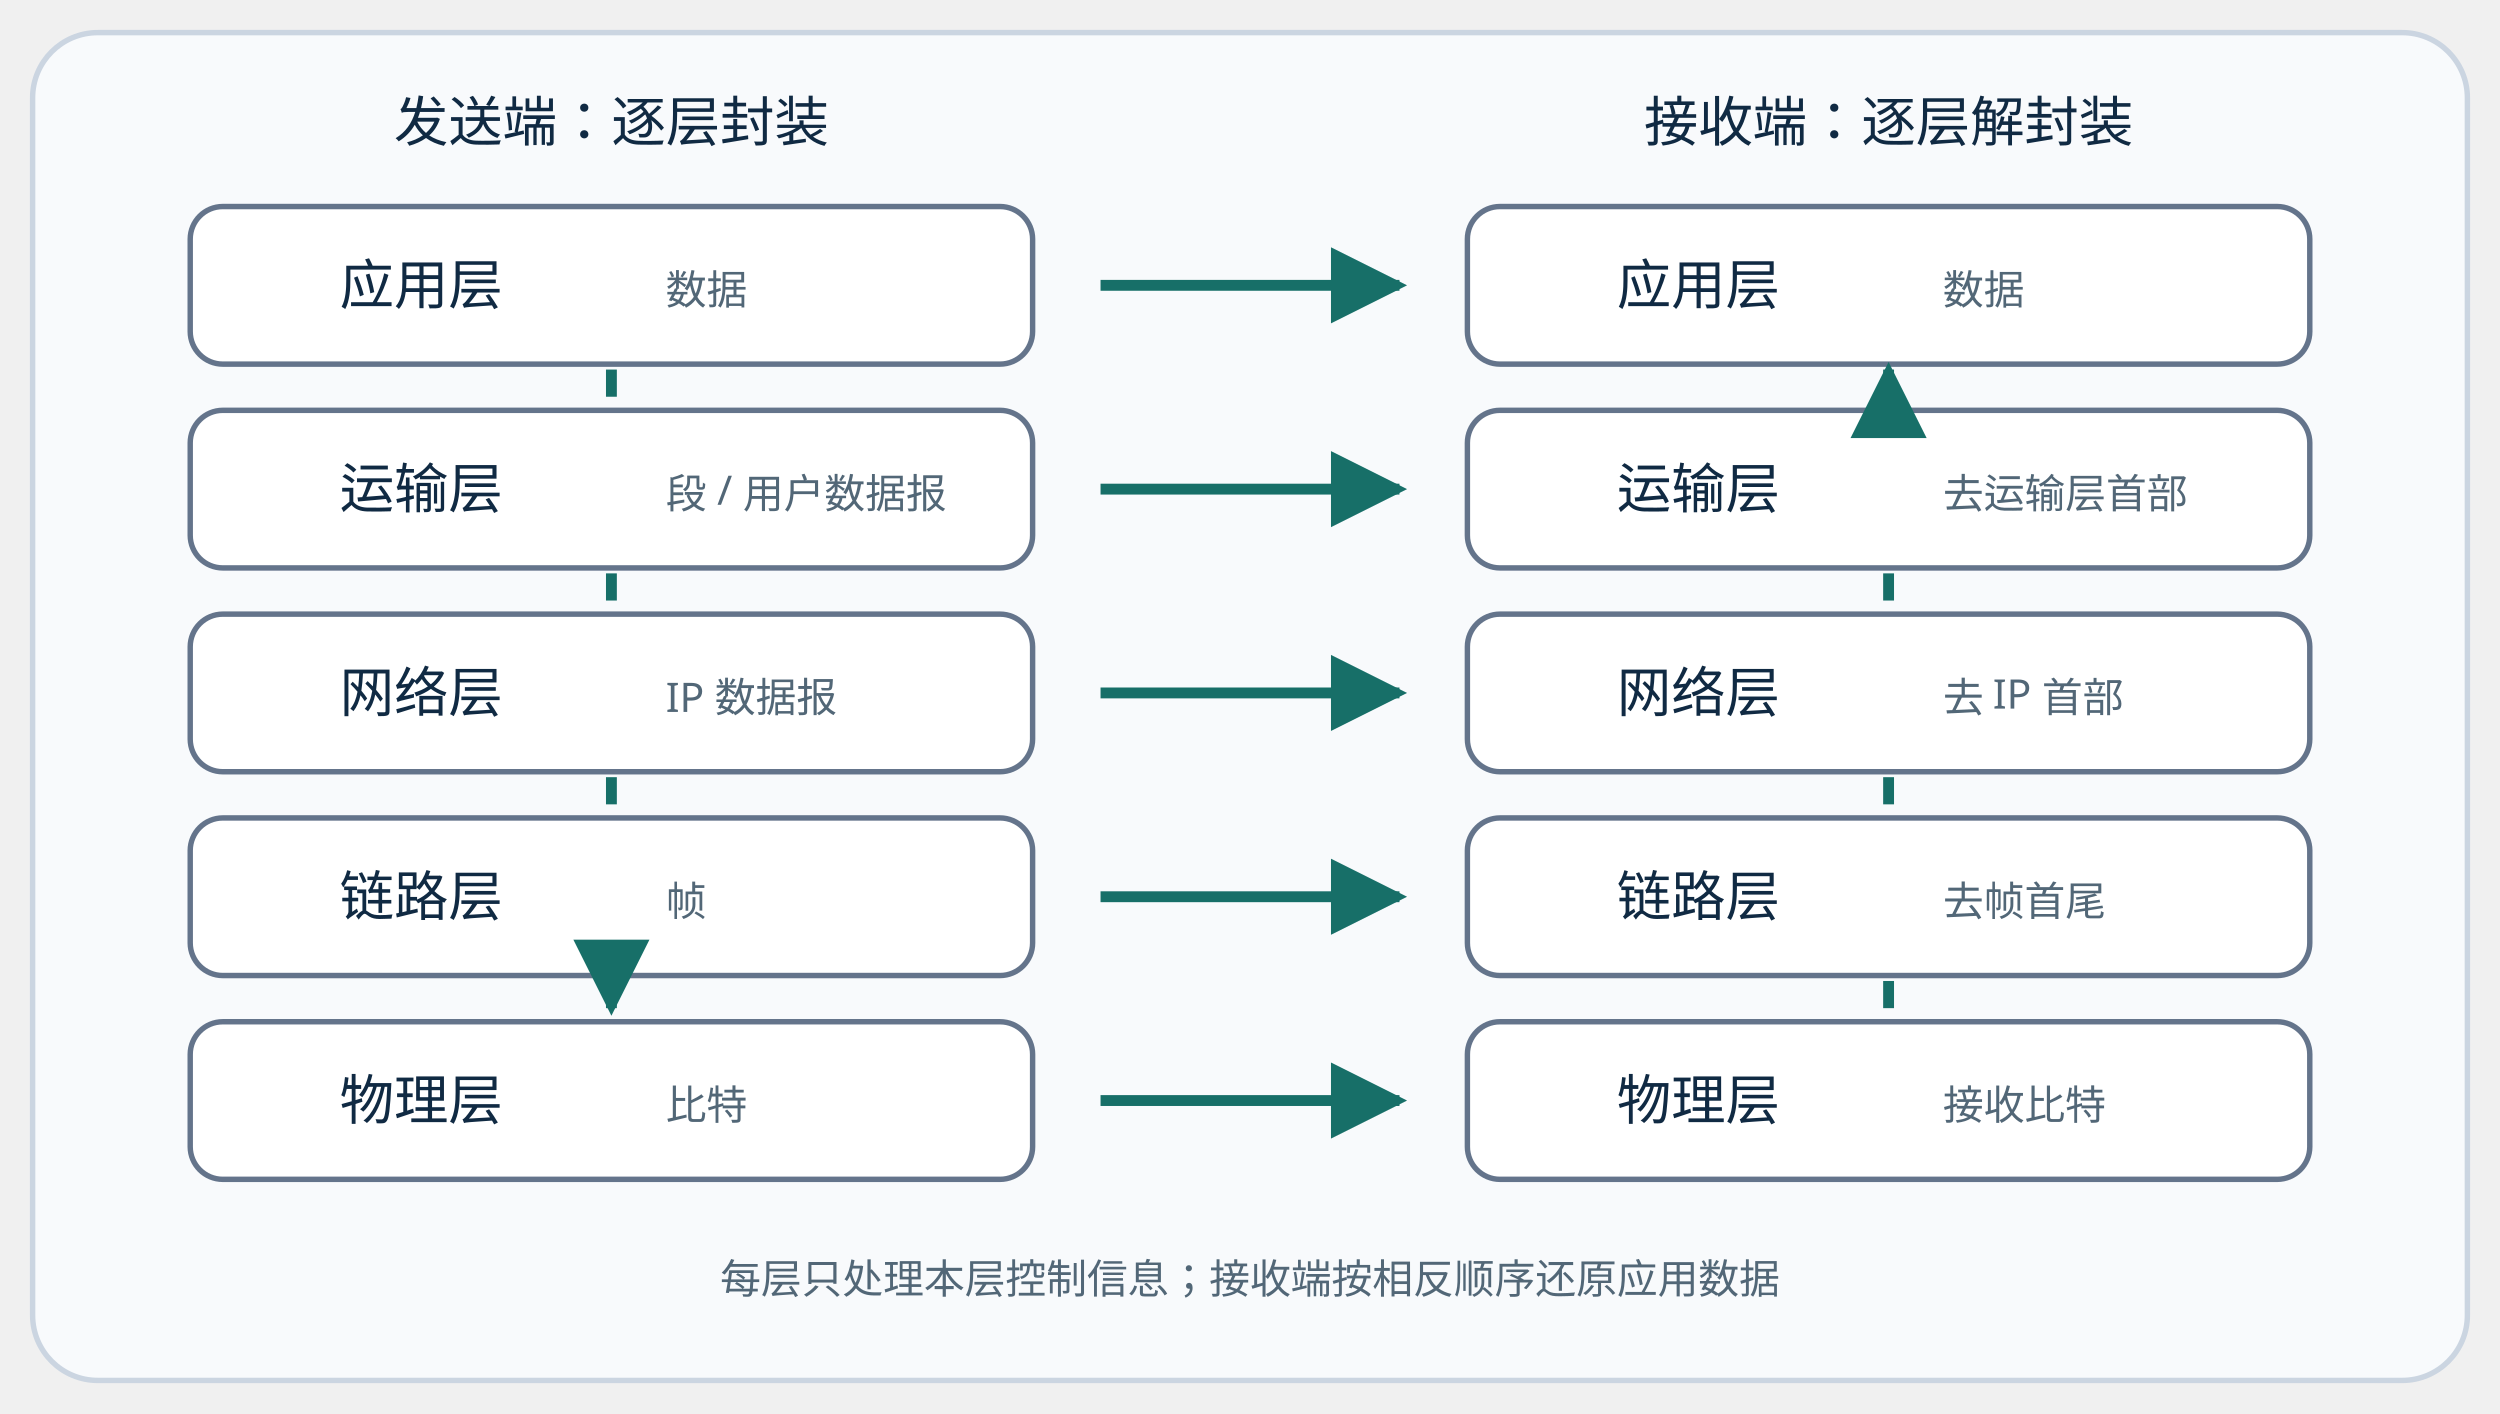
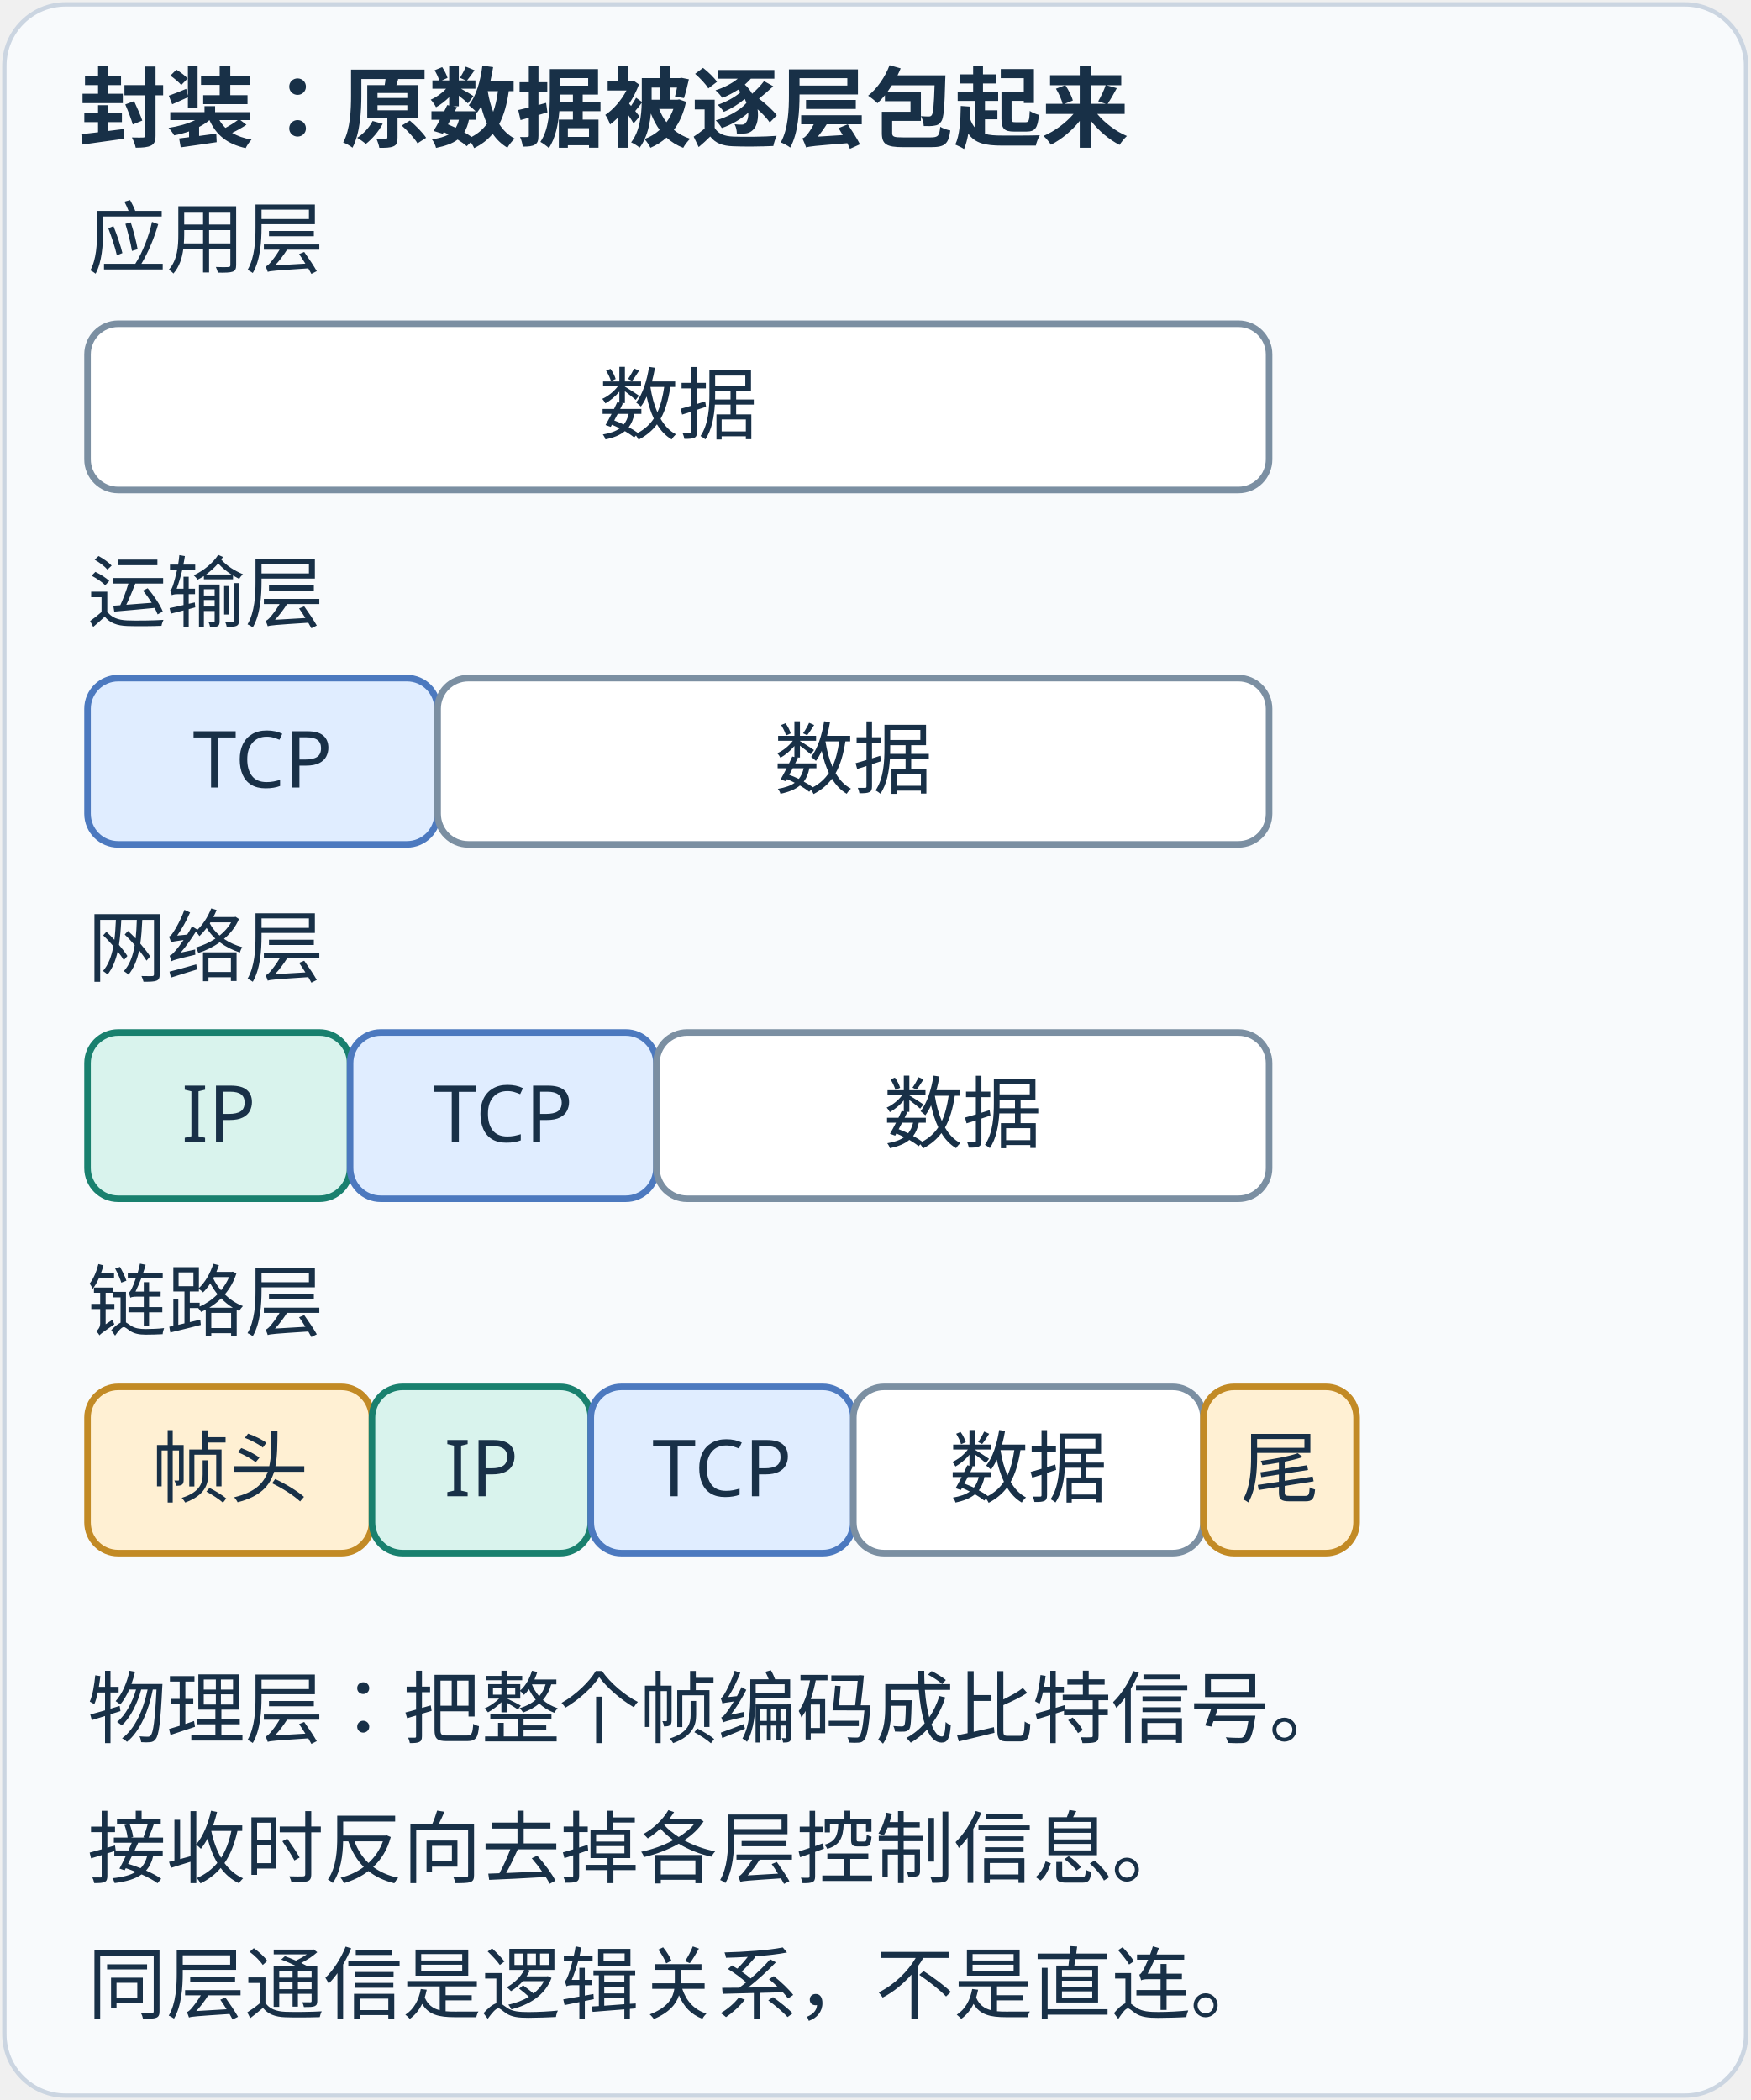
- <svg xmlns="http://www.w3.org/2000/svg" viewBox="0 0 920 520" role="img" aria-labelledby="title desc">
+ <svg xmlns="http://www.w3.org/2000/svg" width="400" height="480" viewBox="0 0 400 480" role="img" aria-labelledby="title">
  <defs>
-     <marker id="arrow" viewBox="0 0 10 10" refX="9" refY="5" markerWidth="7" markerHeight="7" orient="auto">
-       <path d="M0 0L10 5L0 10Z" fill="#176f68" />
+     <style>text{font:18px "Microsoft YaHei",system-ui,sans-serif;fill:#183047}.title{font-size:20px;font-weight:700}.bold{font-weight:700}.bg{fill:#f8fafc;stroke:#cbd5e1}.box{fill:#fff;stroke:#7b8fa2;stroke-width:1.5}.hi{fill:#d9f3ed;stroke:#19806e;stroke-width:1.5}.blue{fill:#e0edff;stroke:#4c79bf;stroke-width:1.5}.warn{fill:#fff0d3;stroke:#c28a25;stroke-width:1.5}.line{stroke:#37768a;stroke-width:2;fill:none}@media(prefers-color-scheme:dark){text{fill:#e6eef6}.bg{fill:#142234;stroke:#405469}.box{fill:#1a2e43;stroke:#859bad}.hi{fill:#16483f;stroke:#69d7bc}.blue{fill:#193e68;stroke:#92b9fb}.warn{fill:#4b3a1e;stroke:#e4b15a}.line{stroke:#82c5d4}}</style>
+     <marker id="a" viewBox="0 0 10 10" refX="9" refY="5" markerWidth="6" markerHeight="6" orient="auto">
+       <path d="M0 0L10 5L0 10Z" fill="#47879b" />
    </marker>
-     <style>.bg{fill:#f8fafc;stroke:#cbd5e1;stroke-width:2}.layer{fill:#fff;stroke:#64748b;stroke-width:2}.active{fill:#e7f6f4;stroke:#176f68;stroke-width:3}.t{font:20px system-ui,sans-serif;fill:#102a43}.s{font:15px system-ui,sans-serif;fill:#526777}.a{stroke:#176f68;stroke-width:4;fill:none;marker-end:url(#arrow)}</style>
  </defs>
-   <rect class="bg" x="12" y="12" width="896" height="496" rx="24" />
-   <text class="t" x="225" y="52" text-anchor="middle" font-weight="700">发送端：逐层封装</text>
-   <text class="t" x="695" y="52" text-anchor="middle" font-weight="700">接收端：逐层解封装</text>
-   <g>
-     <rect class="layer" x="70" y="76" width="310" height="58" rx="12" />
-     <rect class="layer" x="70" y="151" width="310" height="58" rx="12" />
-     <rect class="layer" x="70" y="226" width="310" height="58" rx="12" />
-     <rect class="layer" x="70" y="301" width="310" height="58" rx="12" />
-     <rect class="layer" x="70" y="376" width="310" height="58" rx="12" />
-   </g>
-   <g>
-     <rect class="layer" x="540" y="76" width="310" height="58" rx="12" />
-     <rect class="layer" x="540" y="151" width="310" height="58" rx="12" />
-     <rect class="layer" x="540" y="226" width="310" height="58" rx="12" />
-     <rect class="layer" x="540" y="301" width="310" height="58" rx="12" />
-     <rect class="layer" x="540" y="376" width="310" height="58" rx="12" />
-   </g>
-   <g class="t" text-anchor="middle">
-     <text x="155" y="112">应用层</text>
-     <text x="155" y="187">运输层</text>
-     <text x="155" y="262">网络层</text>
-     <text x="155" y="337">链路层</text>
-     <text x="155" y="412">物理层</text>
-     <text x="625" y="112">应用层</text>
-     <text x="625" y="187">运输层</text>
-     <text x="625" y="262">网络层</text>
-     <text x="625" y="337">链路层</text>
-     <text x="625" y="412">物理层</text>
-   </g>
-   <g class="s">
-     <text x="245" y="112">数据</text>
-     <text x="245" y="187">段 / 用户数据报</text>
-     <text x="245" y="262">IP 数据报</text>
-     <text x="245" y="337">帧</text>
-     <text x="245" y="412">比特</text>
-     <text x="715" y="112">数据</text>
-     <text x="715" y="187">去运输层首部</text>
-     <text x="715" y="262">去 IP 首部</text>
-     <text x="715" y="337">去帧首尾</text>
-     <text x="715" y="412">接收比特</text>
-   </g>
-   <path class="a" d="M405 105H515" />
-   <path class="a" d="M405 180H515" />
-   <path class="a" d="M405 255H515" />
-   <path class="a" d="M405 330H515" />
-   <path class="a" d="M405 405H515" />
-   <path class="a" d="M225 136V146M225 211V221M225 286V296M225 361V371" />
-   <path class="a" d="M695 371V361M695 296V286M695 221V211M695 146V136" />
-   <text class="s" x="460" y="476" text-anchor="middle">每层只处理本层控制信息；接收端按相反顺序还原应用数据</text>
+   <rect class="bg" x="1" y="1" width="398" height="478" rx="14" />
+   <text x="18" y="32" class="title">封装：原数据被逐层包起来</text>
+   <text x="20" y="61" class="">应用层</text>
+   <rect class="box" x="20" y="74" width="270" height="38" rx="7" />
+   <text x="155.0" y="99.0" class="" text-anchor="middle">数据</text>
+   <text x="20" y="142" class="">运输层</text>
+   <rect class="blue" x="20" y="155" width="80" height="38" rx="7" />
+   <text x="60.0" y="180.0" class="" text-anchor="middle">TCP</text>
+   <rect class="box" x="100" y="155" width="190" height="38" rx="7" />
+   <text x="195.0" y="180.0" class="" text-anchor="middle">数据</text>
+   <text x="20" y="223" class="">网络层</text>
+   <rect class="hi" x="20" y="236" width="60" height="38" rx="7" />
+   <text x="50.0" y="261.0" class="" text-anchor="middle">IP</text>
+   <rect class="blue" x="80" y="236" width="70" height="38" rx="7" />
+   <text x="115.0" y="261.0" class="" text-anchor="middle">TCP</text>
+   <rect class="box" x="150" y="236" width="140" height="38" rx="7" />
+   <text x="220.0" y="261.0" class="" text-anchor="middle">数据</text>
+   <text x="20" y="304" class="">链路层</text>
+   <rect class="warn" x="20" y="317" width="65" height="38" rx="7" />
+   <text x="52.5" y="342.0" class="" text-anchor="middle">帧头</text>
+   <rect class="hi" x="85" y="317" width="50" height="38" rx="7" />
+   <text x="110.0" y="342.0" class="" text-anchor="middle">IP</text>
+   <rect class="blue" x="135" y="317" width="60" height="38" rx="7" />
+   <text x="165.0" y="342.0" class="" text-anchor="middle">TCP</text>
+   <rect class="box" x="195" y="317" width="80" height="38" rx="7" />
+   <text x="235.0" y="342.0" class="" text-anchor="middle">数据</text>
+   <rect class="warn" x="275" y="317" width="35" height="38" rx="7" />
+   <text x="292.5" y="342.0" class="" text-anchor="middle">尾</text>
+   <text x="20" y="397" class="">物理层：把整个帧编码成比特信号。</text>
+   <text x="20" y="429" class="">接收时反向去掉各层控制信息。</text>
+   <text x="20" y="460" class="">同层通信是逻辑关系，不是直连。</text>
</svg>
